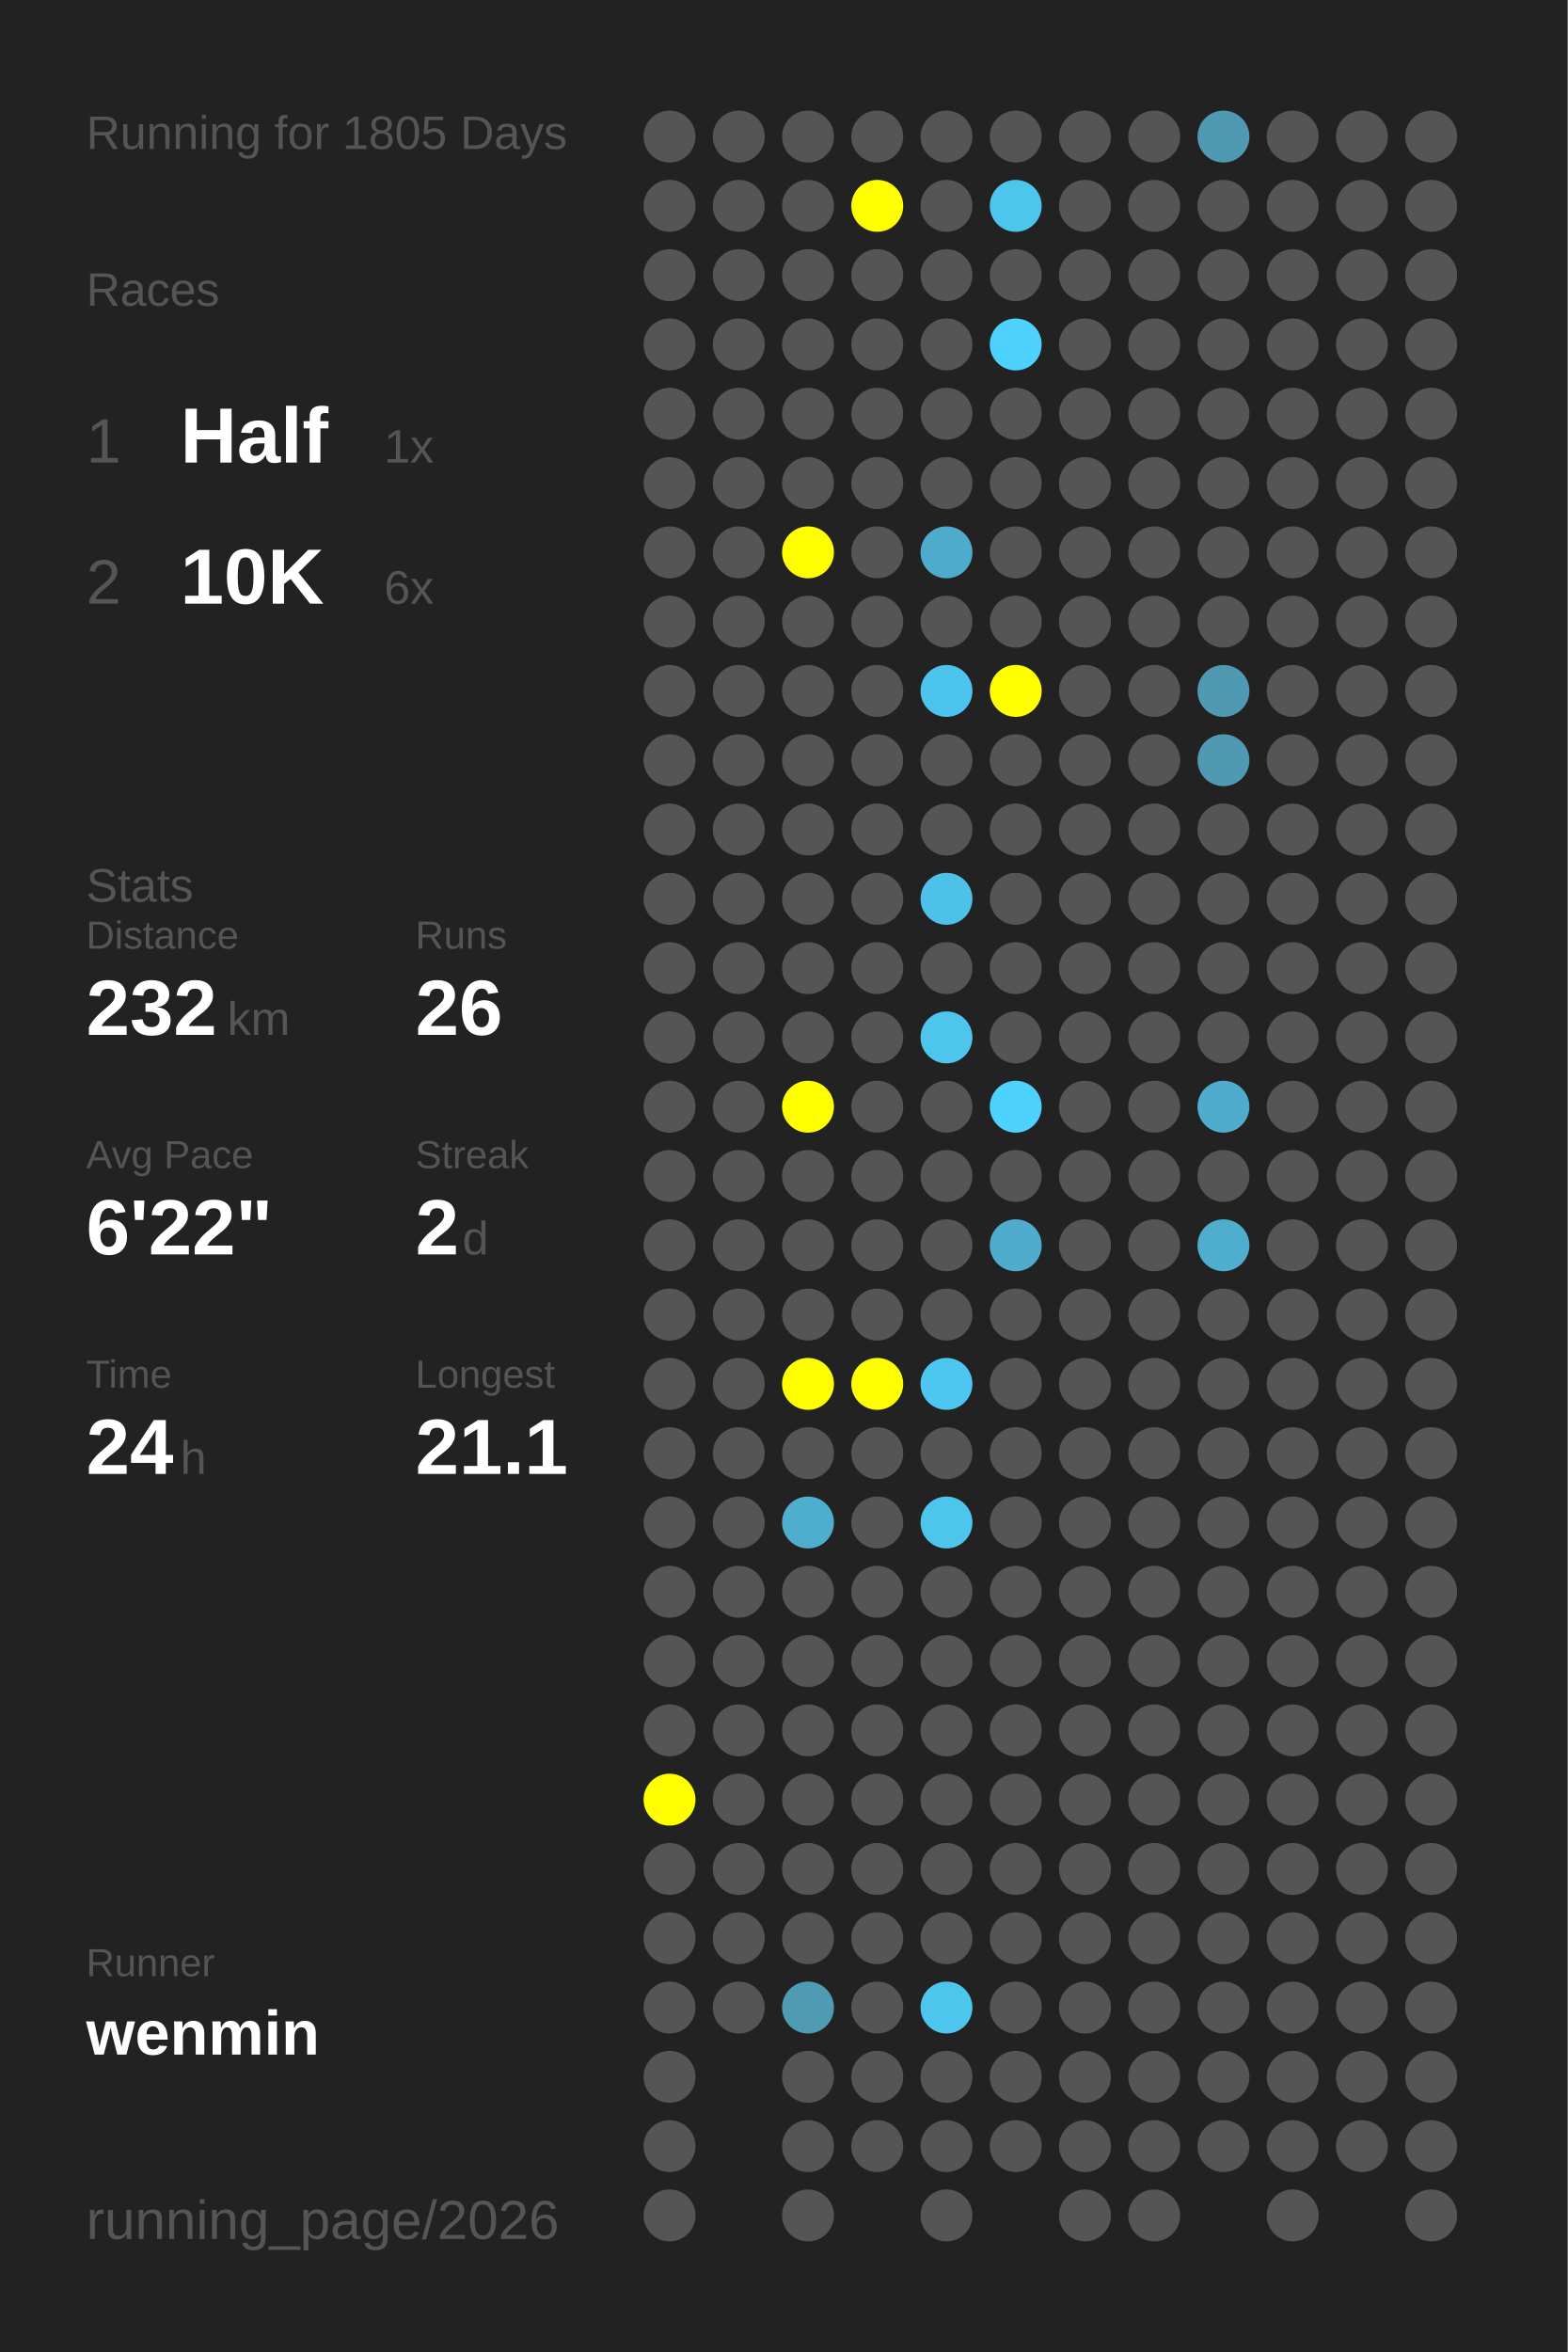
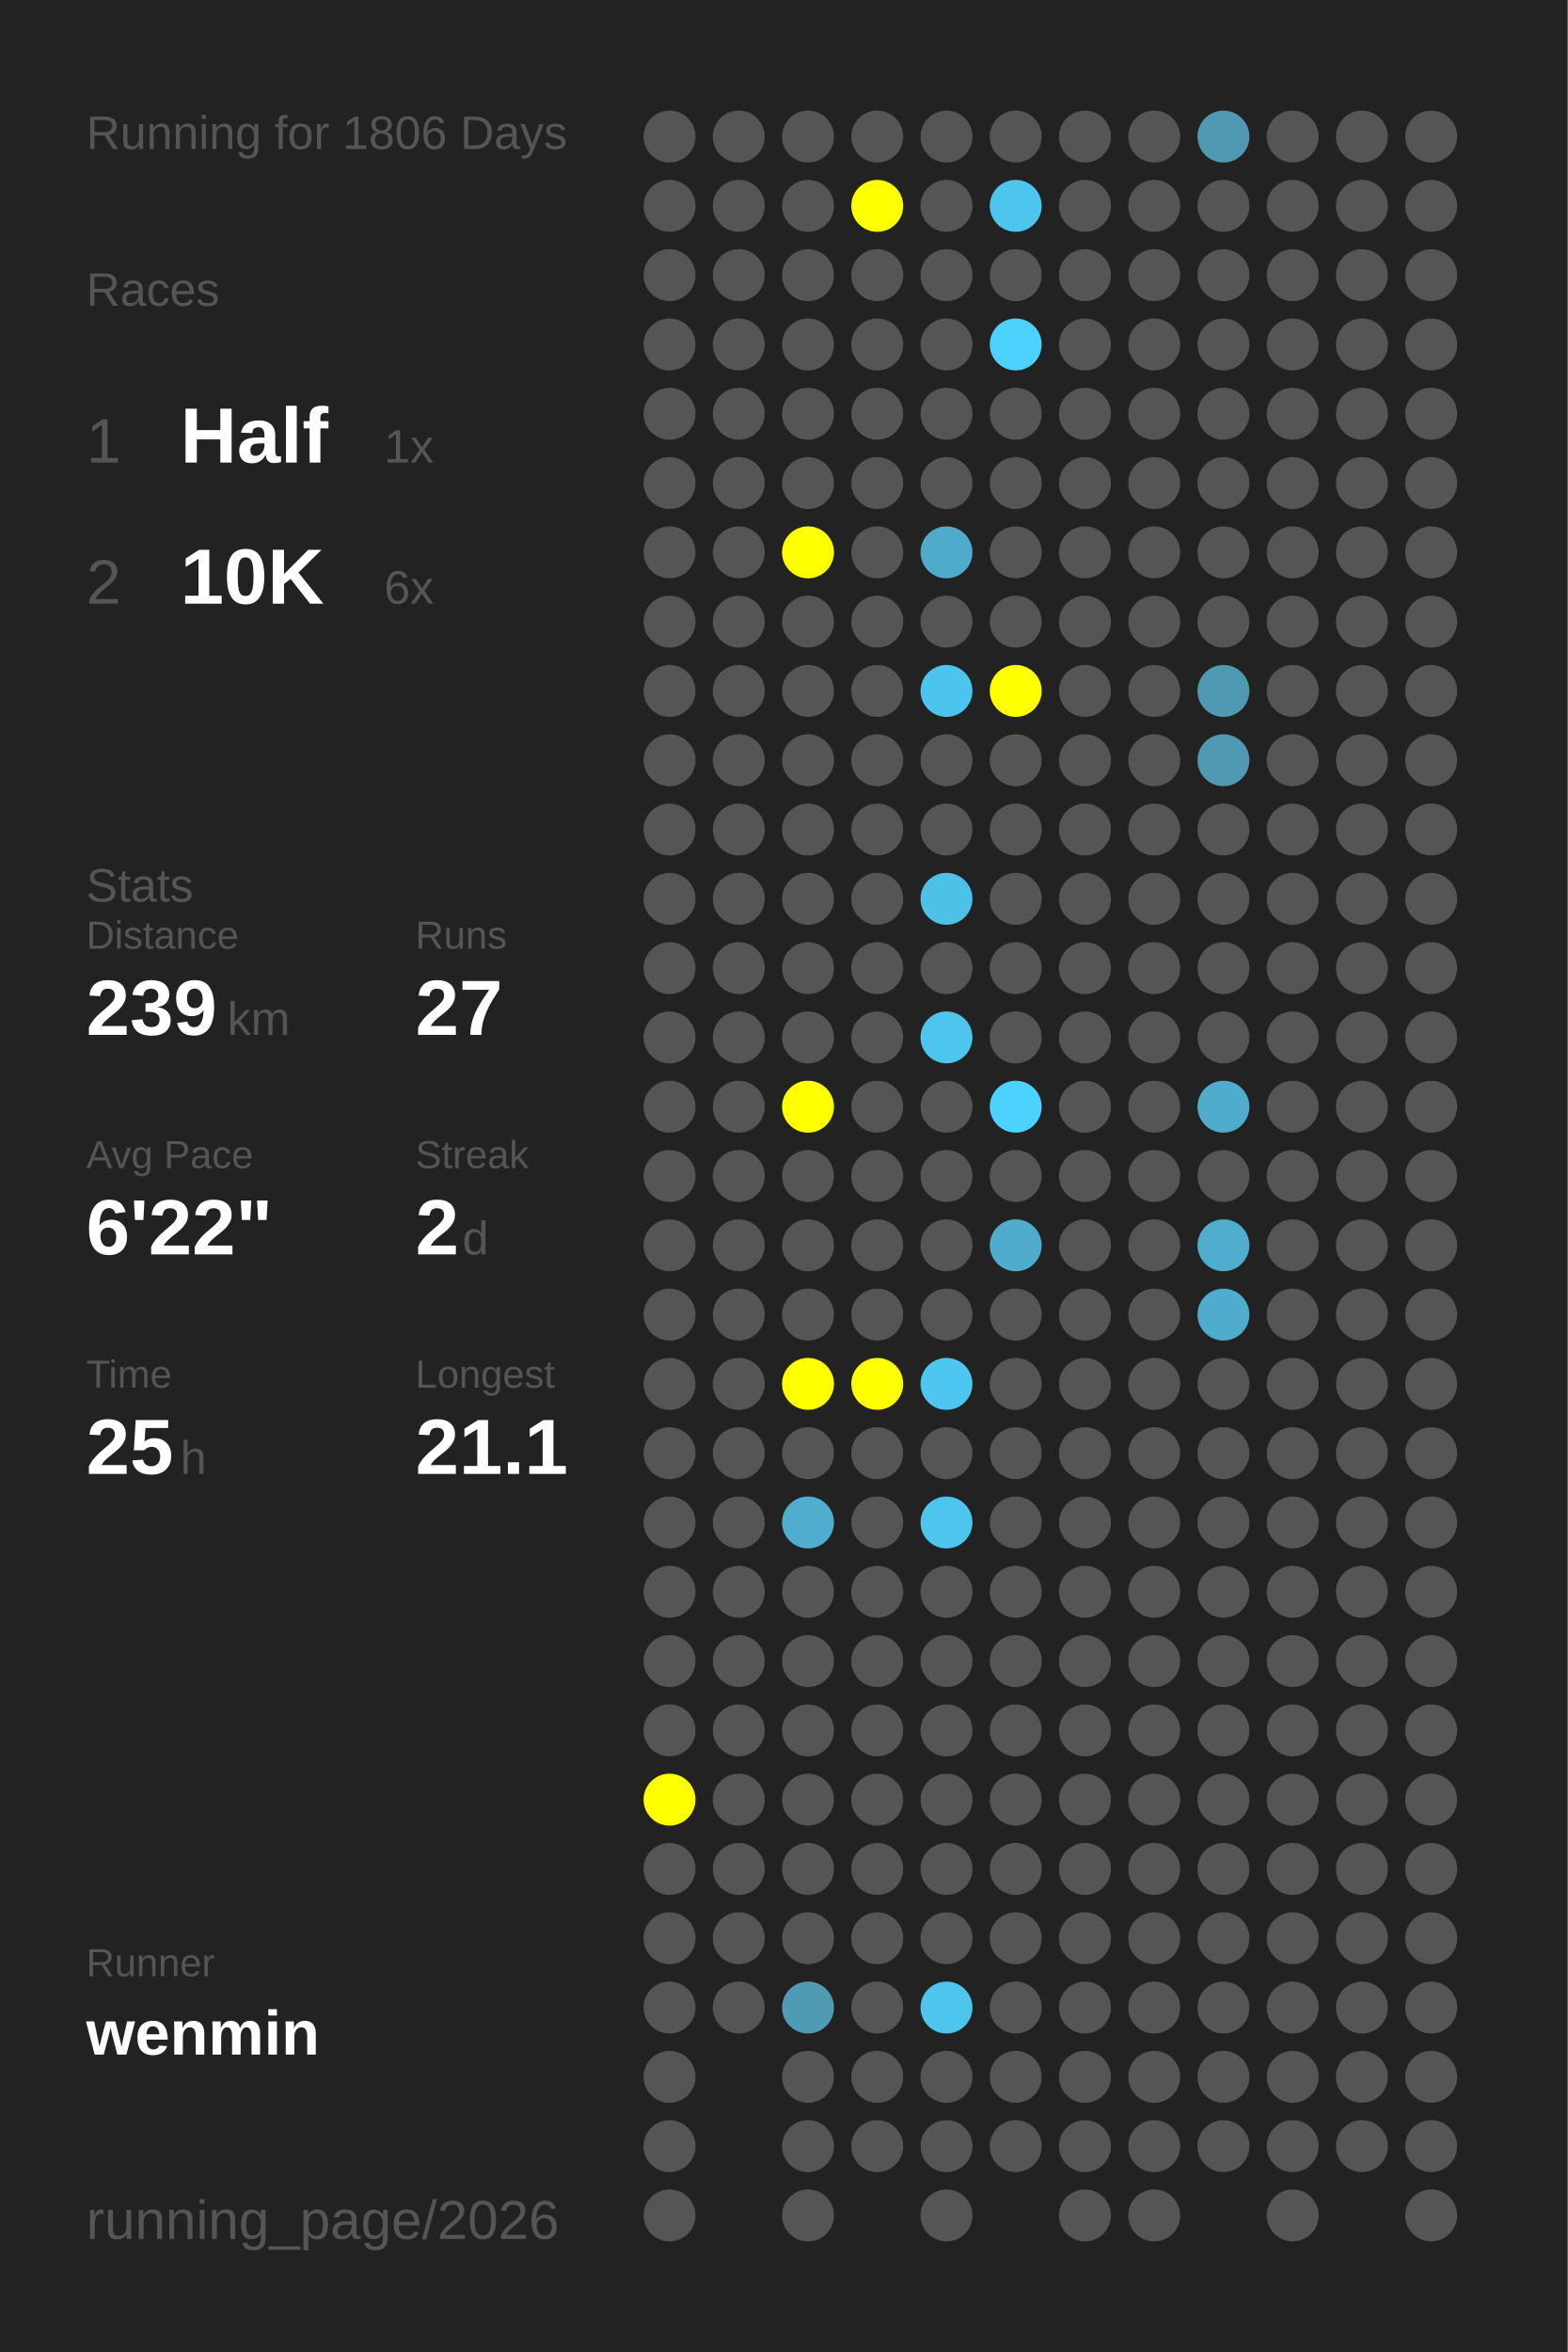
<svg xmlns="http://www.w3.org/2000/svg" baseProfile="full" height="300mm" version="1.1" viewBox="0,0,200,300" width="200mm">
  <defs />
  <rect fill="#222222" height="300" width="200" x="0" y="0" />
-   <text fill="#555555" style="font-size:6px; font-family:Arial;" x="11" y="19">Running for 1805 Days</text>
+   <text fill="#555555" style="font-size:6px; font-family:Arial;" x="11" y="19">Running for 1806 Days</text>
  <text fill="#555555" style="font-size:6px; font-family:Arial;" x="11" y="39">Races</text>
  <text fill="#555555" style="font-size:8px; font-family:Arial;" x="11" y="59">1</text>
  <text fill="#FFFFFF" style="font-size:10px; font-family:Arial; font-weight:bold;" x="23" y="59">Half</text>
  <text fill="#555555" style="font-size:6px; font-family:Arial;" x="49" y="59">1x</text>
  <text fill="#555555" style="font-size:8px; font-family:Arial;" x="11" y="77">2</text>
  <text fill="#FFFFFF" style="font-size:10px; font-family:Arial; font-weight:bold;" x="23" y="77">10K</text>
  <text fill="#555555" style="font-size:6px; font-family:Arial;" x="49" y="77">6x</text>
  <text fill="#555555" style="font-size:6px; font-family:Arial;" x="11" y="115">Stats</text>
  <text fill="#555555" style="font-size:5px; font-family:Arial;" x="11" y="121">Distance</text>
-   <text fill="#FFFFFF" style="font-size:10px; font-family:Arial; font-weight:bold;" x="11" y="132">232</text>
+   <text fill="#FFFFFF" style="font-size:10px; font-family:Arial; font-weight:bold;" x="11" y="132">239</text>
  <text fill="#555555" style="font-size:6px; font-family:Arial;" x="29" y="132">km</text>
  <text fill="#555555" style="font-size:5px; font-family:Arial;" x="53" y="121">Runs</text>
-   <text fill="#FFFFFF" style="font-size:10px; font-family:Arial; font-weight:bold;" x="53" y="132">26</text>
+   <text fill="#FFFFFF" style="font-size:10px; font-family:Arial; font-weight:bold;" x="53" y="132">27</text>
  <text fill="#555555" style="font-size:5px; font-family:Arial;" x="11" y="149">Avg Pace</text>
  <text fill="#FFFFFF" style="font-size:10px; font-family:Arial; font-weight:bold;" x="11" y="160">6'22"</text>
  <text fill="#555555" style="font-size:5px; font-family:Arial;" x="53" y="149">Streak</text>
  <text fill="#FFFFFF" style="font-size:10px; font-family:Arial; font-weight:bold;" x="53" y="160">2</text>
  <text fill="#555555" style="font-size:6px; font-family:Arial;" x="59" y="160">d</text>
  <text fill="#555555" style="font-size:5px; font-family:Arial;" x="11" y="177">Time</text>
-   <text fill="#FFFFFF" style="font-size:10px; font-family:Arial; font-weight:bold;" x="11" y="188">24</text>
+   <text fill="#FFFFFF" style="font-size:10px; font-family:Arial; font-weight:bold;" x="11" y="188">25</text>
  <text fill="#555555" style="font-size:6px; font-family:Arial;" x="23" y="188">h</text>
  <text fill="#555555" style="font-size:5px; font-family:Arial;" x="53" y="177">Longest</text>
  <text fill="#FFFFFF" style="font-size:10px; font-family:Arial; font-weight:bold;" x="53" y="188">21.1</text>
  <text fill="#555555" style="font-size:5px; font-family:Arial;" x="11" y="252.065">Runner</text>
  <text fill="#FFFFFF" style="font-size:8px; font-family:Arial; font-weight:bold;" x="11" y="262.065">wenmin</text>
  <text fill="#555555" style="font-size:7px; font-family:Arial;" x="11" y="285.581">running_page/2026</text>
  <circle cx="85.417" cy="17.419" fill="#555555" r="3.312" />
  <circle cx="85.417" cy="26.258" fill="#555555" r="3.312" />
  <circle cx="85.417" cy="35.097" fill="#555555" r="3.312" />
  <circle cx="85.417" cy="43.935" fill="#555555" r="3.312" />
  <circle cx="85.417" cy="52.774" fill="#555555" r="3.312" />
  <circle cx="85.417" cy="61.613" fill="#555555" r="3.312" />
  <circle cx="85.417" cy="70.452" fill="#555555" r="3.312" />
  <circle cx="85.417" cy="79.29" fill="#555555" r="3.312" />
  <circle cx="85.417" cy="88.129" fill="#555555" r="3.312" />
  <circle cx="85.417" cy="96.968" fill="#555555" r="3.312" />
  <circle cx="85.417" cy="105.806" fill="#555555" r="3.312" />
  <circle cx="85.417" cy="114.645" fill="#555555" r="3.312" />
  <circle cx="85.417" cy="123.484" fill="#555555" r="3.312" />
  <circle cx="85.417" cy="132.323" fill="#555555" r="3.312" />
  <circle cx="85.417" cy="141.161" fill="#555555" r="3.312" />
  <circle cx="85.417" cy="150" fill="#555555" r="3.312" />
  <circle cx="85.417" cy="158.839" fill="#555555" r="3.312" />
  <circle cx="85.417" cy="167.677" fill="#555555" r="3.312" />
  <circle cx="85.417" cy="176.516" fill="#555555" r="3.312" />
  <circle cx="85.417" cy="185.355" fill="#555555" r="3.312" />
  <circle cx="85.417" cy="194.194" fill="#555555" r="3.312" />
  <circle cx="85.417" cy="203.032" fill="#555555" r="3.312" />
  <circle cx="85.417" cy="211.871" fill="#555555" r="3.312" />
  <circle cx="85.417" cy="220.71" fill="#555555" r="3.312" />
  <circle cx="85.417" cy="229.548" fill="#FFFF00" r="3.312" />
  <circle cx="85.417" cy="238.387" fill="#555555" r="3.312" />
  <circle cx="85.417" cy="247.226" fill="#555555" r="3.312" />
  <circle cx="85.417" cy="256.065" fill="#555555" r="3.312" />
  <circle cx="85.417" cy="264.903" fill="#555555" r="3.312" />
  <circle cx="85.417" cy="273.742" fill="#555555" r="3.312" />
  <circle cx="85.417" cy="282.581" fill="#555555" r="3.312" />
  <circle cx="94.25" cy="17.419" fill="#555555" r="3.312" />
  <circle cx="94.25" cy="26.258" fill="#555555" r="3.312" />
  <circle cx="94.25" cy="35.097" fill="#555555" r="3.312" />
  <circle cx="94.25" cy="43.935" fill="#555555" r="3.312" />
  <circle cx="94.25" cy="52.774" fill="#555555" r="3.312" />
  <circle cx="94.25" cy="61.613" fill="#555555" r="3.312" />
  <circle cx="94.25" cy="70.452" fill="#555555" r="3.312" />
  <circle cx="94.25" cy="79.29" fill="#555555" r="3.312" />
  <circle cx="94.25" cy="88.129" fill="#555555" r="3.312" />
  <circle cx="94.25" cy="96.968" fill="#555555" r="3.312" />
  <circle cx="94.25" cy="105.806" fill="#555555" r="3.312" />
  <circle cx="94.25" cy="114.645" fill="#555555" r="3.312" />
  <circle cx="94.25" cy="123.484" fill="#555555" r="3.312" />
  <circle cx="94.25" cy="132.323" fill="#555555" r="3.312" />
  <circle cx="94.25" cy="141.161" fill="#555555" r="3.312" />
  <circle cx="94.25" cy="150" fill="#555555" r="3.312" />
  <circle cx="94.25" cy="158.839" fill="#555555" r="3.312" />
  <circle cx="94.25" cy="167.677" fill="#555555" r="3.312" />
  <circle cx="94.25" cy="176.516" fill="#555555" r="3.312" />
  <circle cx="94.25" cy="185.355" fill="#555555" r="3.312" />
  <circle cx="94.25" cy="194.194" fill="#555555" r="3.312" />
  <circle cx="94.25" cy="203.032" fill="#555555" r="3.312" />
  <circle cx="94.25" cy="211.871" fill="#555555" r="3.312" />
  <circle cx="94.25" cy="220.71" fill="#555555" r="3.312" />
  <circle cx="94.25" cy="229.548" fill="#555555" r="3.312" />
  <circle cx="94.25" cy="238.387" fill="#555555" r="3.312" />
  <circle cx="94.25" cy="247.226" fill="#555555" r="3.312" />
  <circle cx="94.25" cy="256.065" fill="#555555" r="3.312" />
  <circle cx="103.083" cy="17.419" fill="#555555" r="3.312" />
  <circle cx="103.083" cy="26.258" fill="#555555" r="3.312" />
  <circle cx="103.083" cy="35.097" fill="#555555" r="3.312" />
  <circle cx="103.083" cy="43.935" fill="#555555" r="3.312" />
  <circle cx="103.083" cy="52.774" fill="#555555" r="3.312" />
  <circle cx="103.083" cy="61.613" fill="#555555" r="3.312" />
  <circle cx="103.083" cy="70.452" fill="#FFFF00" r="3.312" />
  <circle cx="103.083" cy="79.29" fill="#555555" r="3.312" />
  <circle cx="103.083" cy="88.129" fill="#555555" r="3.312" />
  <circle cx="103.083" cy="96.968" fill="#555555" r="3.312" />
  <circle cx="103.083" cy="105.806" fill="#555555" r="3.312" />
  <circle cx="103.083" cy="114.645" fill="#555555" r="3.312" />
  <circle cx="103.083" cy="123.484" fill="#555555" r="3.312" />
  <circle cx="103.083" cy="132.323" fill="#555555" r="3.312" />
  <circle cx="103.083" cy="141.161" fill="#FFFF00" r="3.312" />
  <circle cx="103.083" cy="150" fill="#555555" r="3.312" />
  <circle cx="103.083" cy="158.839" fill="#555555" r="3.312" />
  <circle cx="103.083" cy="167.677" fill="#555555" r="3.312" />
  <circle cx="103.083" cy="176.516" fill="#FFFF00" r="3.312" />
  <circle cx="103.083" cy="185.355" fill="#555555" r="3.312" />
  <circle cx="103.083" cy="194.194" fill="#4fadcd" r="3.312" />
  <circle cx="103.083" cy="203.032" fill="#555555" r="3.312" />
  <circle cx="103.083" cy="211.871" fill="#555555" r="3.312" />
  <circle cx="103.083" cy="220.71" fill="#555555" r="3.312" />
  <circle cx="103.083" cy="229.548" fill="#555555" r="3.312" />
  <circle cx="103.083" cy="238.387" fill="#555555" r="3.312" />
  <circle cx="103.083" cy="247.226" fill="#555555" r="3.312" />
  <circle cx="103.083" cy="256.065" fill="#509bb4" r="3.312" />
  <circle cx="103.083" cy="264.903" fill="#555555" r="3.312" />
  <circle cx="103.083" cy="273.742" fill="#555555" r="3.312" />
  <circle cx="103.083" cy="282.581" fill="#555555" r="3.312" />
  <circle cx="111.917" cy="17.419" fill="#555555" r="3.312" />
  <circle cx="111.917" cy="26.258" fill="#FFFF00" r="3.312" />
  <circle cx="111.917" cy="35.097" fill="#555555" r="3.312" />
  <circle cx="111.917" cy="43.935" fill="#555555" r="3.312" />
  <circle cx="111.917" cy="52.774" fill="#555555" r="3.312" />
  <circle cx="111.917" cy="61.613" fill="#555555" r="3.312" />
  <circle cx="111.917" cy="70.452" fill="#555555" r="3.312" />
  <circle cx="111.917" cy="79.29" fill="#555555" r="3.312" />
  <circle cx="111.917" cy="88.129" fill="#555555" r="3.312" />
  <circle cx="111.917" cy="96.968" fill="#555555" r="3.312" />
  <circle cx="111.917" cy="105.806" fill="#555555" r="3.312" />
  <circle cx="111.917" cy="114.645" fill="#555555" r="3.312" />
  <circle cx="111.917" cy="123.484" fill="#555555" r="3.312" />
  <circle cx="111.917" cy="132.323" fill="#555555" r="3.312" />
  <circle cx="111.917" cy="141.161" fill="#555555" r="3.312" />
  <circle cx="111.917" cy="150" fill="#555555" r="3.312" />
  <circle cx="111.917" cy="158.839" fill="#555555" r="3.312" />
  <circle cx="111.917" cy="167.677" fill="#555555" r="3.312" />
  <circle cx="111.917" cy="176.516" fill="#FFFF00" r="3.312" />
  <circle cx="111.917" cy="185.355" fill="#555555" r="3.312" />
  <circle cx="111.917" cy="194.194" fill="#555555" r="3.312" />
  <circle cx="111.917" cy="203.032" fill="#555555" r="3.312" />
  <circle cx="111.917" cy="211.871" fill="#555555" r="3.312" />
  <circle cx="111.917" cy="220.71" fill="#555555" r="3.312" />
  <circle cx="111.917" cy="229.548" fill="#555555" r="3.312" />
  <circle cx="111.917" cy="238.387" fill="#555555" r="3.312" />
  <circle cx="111.917" cy="247.226" fill="#555555" r="3.312" />
  <circle cx="111.917" cy="256.065" fill="#555555" r="3.312" />
  <circle cx="111.917" cy="264.903" fill="#555555" r="3.312" />
  <circle cx="111.917" cy="273.742" fill="#555555" r="3.312" />
  <circle cx="120.75" cy="17.419" fill="#555555" r="3.312" />
  <circle cx="120.75" cy="26.258" fill="#555555" r="3.312" />
  <circle cx="120.75" cy="35.097" fill="#555555" r="3.312" />
  <circle cx="120.75" cy="43.935" fill="#555555" r="3.312" />
  <circle cx="120.75" cy="52.774" fill="#555555" r="3.312" />
  <circle cx="120.75" cy="61.613" fill="#555555" r="3.312" />
  <circle cx="120.75" cy="70.452" fill="#4fabcb" r="3.312" />
  <circle cx="120.75" cy="79.29" fill="#555555" r="3.312" />
  <circle cx="120.75" cy="88.129" fill="#4dc4ed" r="3.312" />
  <circle cx="120.75" cy="96.968" fill="#555555" r="3.312" />
  <circle cx="120.75" cy="105.806" fill="#555555" r="3.312" />
  <circle cx="120.75" cy="114.645" fill="#4ec1e8" r="3.312" />
  <circle cx="120.75" cy="123.484" fill="#555555" r="3.312" />
  <circle cx="120.75" cy="132.323" fill="#4dc5ed" r="3.312" />
  <circle cx="120.75" cy="141.161" fill="#555555" r="3.312" />
  <circle cx="120.75" cy="150" fill="#555555" r="3.312" />
  <circle cx="120.75" cy="158.839" fill="#555555" r="3.312" />
  <circle cx="120.75" cy="167.677" fill="#555555" r="3.312" />
  <circle cx="120.75" cy="176.516" fill="#4dc7f0" r="3.312" />
  <circle cx="120.75" cy="185.355" fill="#555555" r="3.312" />
  <circle cx="120.75" cy="194.194" fill="#4dc5ed" r="3.312" />
  <circle cx="120.75" cy="203.032" fill="#555555" r="3.312" />
  <circle cx="120.75" cy="211.871" fill="#555555" r="3.312" />
  <circle cx="120.75" cy="220.71" fill="#555555" r="3.312" />
  <circle cx="120.75" cy="229.548" fill="#555555" r="3.312" />
  <circle cx="120.75" cy="238.387" fill="#555555" r="3.312" />
  <circle cx="120.75" cy="247.226" fill="#555555" r="3.312" />
  <circle cx="120.75" cy="256.065" fill="#4dc5ed" r="3.312" />
  <circle cx="120.75" cy="264.903" fill="#555555" r="3.312" />
  <circle cx="120.75" cy="273.742" fill="#555555" r="3.312" />
  <circle cx="120.75" cy="282.581" fill="#555555" r="3.312" />
  <circle cx="129.583" cy="17.419" fill="#555555" r="3.312" />
  <circle cx="129.583" cy="26.258" fill="#4dc5ed" r="3.312" />
  <circle cx="129.583" cy="35.097" fill="#555555" r="3.312" />
  <circle cx="129.583" cy="43.935" fill="#4dd1fd" r="3.312" />
  <circle cx="129.583" cy="52.774" fill="#555555" r="3.312" />
  <circle cx="129.583" cy="61.613" fill="#555555" r="3.312" />
  <circle cx="129.583" cy="70.452" fill="#555555" r="3.312" />
  <circle cx="129.583" cy="79.29" fill="#555555" r="3.312" />
  <circle cx="129.583" cy="88.129" fill="#FFFF00" r="3.312" />
  <circle cx="129.583" cy="96.968" fill="#555555" r="3.312" />
  <circle cx="129.583" cy="105.806" fill="#555555" r="3.312" />
  <circle cx="129.583" cy="114.645" fill="#555555" r="3.312" />
  <circle cx="129.583" cy="123.484" fill="#555555" r="3.312" />
  <circle cx="129.583" cy="132.323" fill="#555555" r="3.312" />
  <circle cx="129.583" cy="141.161" fill="#4dd1fd" r="3.312" />
  <circle cx="129.583" cy="150" fill="#555555" r="3.312" />
  <circle cx="129.583" cy="158.839" fill="#4faccc" r="3.312" />
  <circle cx="129.583" cy="167.677" fill="#555555" r="3.312" />
  <circle cx="129.583" cy="176.516" fill="#555555" r="3.312" />
  <circle cx="129.583" cy="185.355" fill="#555555" r="3.312" />
  <circle cx="129.583" cy="194.194" fill="#555555" r="3.312" />
  <circle cx="129.583" cy="203.032" fill="#555555" r="3.312" />
  <circle cx="129.583" cy="211.871" fill="#555555" r="3.312" />
  <circle cx="129.583" cy="220.71" fill="#555555" r="3.312" />
  <circle cx="129.583" cy="229.548" fill="#555555" r="3.312" />
  <circle cx="129.583" cy="238.387" fill="#555555" r="3.312" />
  <circle cx="129.583" cy="247.226" fill="#555555" r="3.312" />
  <circle cx="129.583" cy="256.065" fill="#555555" r="3.312" />
  <circle cx="129.583" cy="264.903" fill="#555555" r="3.312" />
  <circle cx="129.583" cy="273.742" fill="#555555" r="3.312" />
  <circle cx="138.417" cy="17.419" fill="#555555" r="3.312" />
  <circle cx="138.417" cy="26.258" fill="#555555" r="3.312" />
  <circle cx="138.417" cy="35.097" fill="#555555" r="3.312" />
  <circle cx="138.417" cy="43.935" fill="#555555" r="3.312" />
  <circle cx="138.417" cy="52.774" fill="#555555" r="3.312" />
  <circle cx="138.417" cy="61.613" fill="#555555" r="3.312" />
  <circle cx="138.417" cy="70.452" fill="#555555" r="3.312" />
  <circle cx="138.417" cy="79.29" fill="#555555" r="3.312" />
  <circle cx="138.417" cy="88.129" fill="#555555" r="3.312" />
  <circle cx="138.417" cy="96.968" fill="#555555" r="3.312" />
  <circle cx="138.417" cy="105.806" fill="#555555" r="3.312" />
  <circle cx="138.417" cy="114.645" fill="#555555" r="3.312" />
  <circle cx="138.417" cy="123.484" fill="#555555" r="3.312" />
  <circle cx="138.417" cy="132.323" fill="#555555" r="3.312" />
  <circle cx="138.417" cy="141.161" fill="#555555" r="3.312" />
  <circle cx="138.417" cy="150" fill="#555555" r="3.312" />
  <circle cx="138.417" cy="158.839" fill="#555555" r="3.312" />
  <circle cx="138.417" cy="167.677" fill="#555555" r="3.312" />
  <circle cx="138.417" cy="176.516" fill="#555555" r="3.312" />
  <circle cx="138.417" cy="185.355" fill="#555555" r="3.312" />
  <circle cx="138.417" cy="194.194" fill="#555555" r="3.312" />
  <circle cx="138.417" cy="203.032" fill="#555555" r="3.312" />
  <circle cx="138.417" cy="211.871" fill="#555555" r="3.312" />
  <circle cx="138.417" cy="220.71" fill="#555555" r="3.312" />
  <circle cx="138.417" cy="229.548" fill="#555555" r="3.312" />
  <circle cx="138.417" cy="238.387" fill="#555555" r="3.312" />
  <circle cx="138.417" cy="247.226" fill="#555555" r="3.312" />
  <circle cx="138.417" cy="256.065" fill="#555555" r="3.312" />
  <circle cx="138.417" cy="264.903" fill="#555555" r="3.312" />
  <circle cx="138.417" cy="273.742" fill="#555555" r="3.312" />
  <circle cx="138.417" cy="282.581" fill="#555555" r="3.312" />
  <circle cx="147.25" cy="17.419" fill="#555555" r="3.312" />
  <circle cx="147.25" cy="26.258" fill="#555555" r="3.312" />
  <circle cx="147.25" cy="35.097" fill="#555555" r="3.312" />
  <circle cx="147.25" cy="43.935" fill="#555555" r="3.312" />
  <circle cx="147.25" cy="52.774" fill="#555555" r="3.312" />
  <circle cx="147.25" cy="61.613" fill="#555555" r="3.312" />
  <circle cx="147.25" cy="70.452" fill="#555555" r="3.312" />
  <circle cx="147.25" cy="79.29" fill="#555555" r="3.312" />
  <circle cx="147.25" cy="88.129" fill="#555555" r="3.312" />
  <circle cx="147.25" cy="96.968" fill="#555555" r="3.312" />
  <circle cx="147.25" cy="105.806" fill="#555555" r="3.312" />
  <circle cx="147.25" cy="114.645" fill="#555555" r="3.312" />
  <circle cx="147.25" cy="123.484" fill="#555555" r="3.312" />
  <circle cx="147.25" cy="132.323" fill="#555555" r="3.312" />
  <circle cx="147.25" cy="141.161" fill="#555555" r="3.312" />
  <circle cx="147.25" cy="150" fill="#555555" r="3.312" />
  <circle cx="147.25" cy="158.839" fill="#555555" r="3.312" />
  <circle cx="147.25" cy="167.677" fill="#555555" r="3.312" />
  <circle cx="147.25" cy="176.516" fill="#555555" r="3.312" />
  <circle cx="147.25" cy="185.355" fill="#555555" r="3.312" />
  <circle cx="147.25" cy="194.194" fill="#555555" r="3.312" />
  <circle cx="147.25" cy="203.032" fill="#555555" r="3.312" />
  <circle cx="147.25" cy="211.871" fill="#555555" r="3.312" />
  <circle cx="147.25" cy="220.71" fill="#555555" r="3.312" />
  <circle cx="147.25" cy="229.548" fill="#555555" r="3.312" />
  <circle cx="147.25" cy="238.387" fill="#555555" r="3.312" />
  <circle cx="147.25" cy="247.226" fill="#555555" r="3.312" />
  <circle cx="147.25" cy="256.065" fill="#555555" r="3.312" />
  <circle cx="147.25" cy="264.903" fill="#555555" r="3.312" />
  <circle cx="147.25" cy="273.742" fill="#555555" r="3.312" />
  <circle cx="147.25" cy="282.581" fill="#555555" r="3.312" />
  <circle cx="156.083" cy="17.419" fill="#5099b2" r="3.312" />
  <circle cx="156.083" cy="26.258" fill="#555555" r="3.312" />
  <circle cx="156.083" cy="35.097" fill="#555555" r="3.312" />
  <circle cx="156.083" cy="43.935" fill="#555555" r="3.312" />
  <circle cx="156.083" cy="52.774" fill="#555555" r="3.312" />
  <circle cx="156.083" cy="61.613" fill="#555555" r="3.312" />
  <circle cx="156.083" cy="70.452" fill="#555555" r="3.312" />
  <circle cx="156.083" cy="79.29" fill="#555555" r="3.312" />
  <circle cx="156.083" cy="88.129" fill="#5099b2" r="3.312" />
  <circle cx="156.083" cy="96.968" fill="#5099b2" r="3.312" />
  <circle cx="156.083" cy="105.806" fill="#555555" r="3.312" />
  <circle cx="156.083" cy="114.645" fill="#555555" r="3.312" />
  <circle cx="156.083" cy="123.484" fill="#555555" r="3.312" />
  <circle cx="156.083" cy="132.323" fill="#555555" r="3.312" />
  <circle cx="156.083" cy="141.161" fill="#4faccc" r="3.312" />
  <circle cx="156.083" cy="150" fill="#555555" r="3.312" />
  <circle cx="156.083" cy="158.839" fill="#4fadcd" r="3.312" />
-   <circle cx="156.083" cy="167.677" fill="#555555" r="3.312" />
+   <circle cx="156.083" cy="167.677" fill="#4faccc" r="3.312" />
  <circle cx="156.083" cy="176.516" fill="#555555" r="3.312" />
  <circle cx="156.083" cy="185.355" fill="#555555" r="3.312" />
  <circle cx="156.083" cy="194.194" fill="#555555" r="3.312" />
  <circle cx="156.083" cy="203.032" fill="#555555" r="3.312" />
  <circle cx="156.083" cy="211.871" fill="#555555" r="3.312" />
  <circle cx="156.083" cy="220.71" fill="#555555" r="3.312" />
  <circle cx="156.083" cy="229.548" fill="#555555" r="3.312" />
  <circle cx="156.083" cy="238.387" fill="#555555" r="3.312" />
  <circle cx="156.083" cy="247.226" fill="#555555" r="3.312" />
  <circle cx="156.083" cy="256.065" fill="#555555" r="3.312" />
  <circle cx="156.083" cy="264.903" fill="#555555" r="3.312" />
  <circle cx="156.083" cy="273.742" fill="#555555" r="3.312" />
  <circle cx="164.917" cy="17.419" fill="#555555" r="3.312" />
  <circle cx="164.917" cy="26.258" fill="#555555" r="3.312" />
  <circle cx="164.917" cy="35.097" fill="#555555" r="3.312" />
  <circle cx="164.917" cy="43.935" fill="#555555" r="3.312" />
  <circle cx="164.917" cy="52.774" fill="#555555" r="3.312" />
  <circle cx="164.917" cy="61.613" fill="#555555" r="3.312" />
  <circle cx="164.917" cy="70.452" fill="#555555" r="3.312" />
  <circle cx="164.917" cy="79.29" fill="#555555" r="3.312" />
  <circle cx="164.917" cy="88.129" fill="#555555" r="3.312" />
  <circle cx="164.917" cy="96.968" fill="#555555" r="3.312" />
  <circle cx="164.917" cy="105.806" fill="#555555" r="3.312" />
  <circle cx="164.917" cy="114.645" fill="#555555" r="3.312" />
  <circle cx="164.917" cy="123.484" fill="#555555" r="3.312" />
  <circle cx="164.917" cy="132.323" fill="#555555" r="3.312" />
  <circle cx="164.917" cy="141.161" fill="#555555" r="3.312" />
  <circle cx="164.917" cy="150" fill="#555555" r="3.312" />
  <circle cx="164.917" cy="158.839" fill="#555555" r="3.312" />
  <circle cx="164.917" cy="167.677" fill="#555555" r="3.312" />
  <circle cx="164.917" cy="176.516" fill="#555555" r="3.312" />
  <circle cx="164.917" cy="185.355" fill="#555555" r="3.312" />
  <circle cx="164.917" cy="194.194" fill="#555555" r="3.312" />
  <circle cx="164.917" cy="203.032" fill="#555555" r="3.312" />
  <circle cx="164.917" cy="211.871" fill="#555555" r="3.312" />
  <circle cx="164.917" cy="220.71" fill="#555555" r="3.312" />
  <circle cx="164.917" cy="229.548" fill="#555555" r="3.312" />
  <circle cx="164.917" cy="238.387" fill="#555555" r="3.312" />
  <circle cx="164.917" cy="247.226" fill="#555555" r="3.312" />
  <circle cx="164.917" cy="256.065" fill="#555555" r="3.312" />
  <circle cx="164.917" cy="264.903" fill="#555555" r="3.312" />
  <circle cx="164.917" cy="273.742" fill="#555555" r="3.312" />
  <circle cx="164.917" cy="282.581" fill="#555555" r="3.312" />
  <circle cx="173.75" cy="17.419" fill="#555555" r="3.312" />
  <circle cx="173.75" cy="26.258" fill="#555555" r="3.312" />
  <circle cx="173.75" cy="35.097" fill="#555555" r="3.312" />
  <circle cx="173.75" cy="43.935" fill="#555555" r="3.312" />
  <circle cx="173.75" cy="52.774" fill="#555555" r="3.312" />
  <circle cx="173.75" cy="61.613" fill="#555555" r="3.312" />
  <circle cx="173.75" cy="70.452" fill="#555555" r="3.312" />
  <circle cx="173.75" cy="79.29" fill="#555555" r="3.312" />
  <circle cx="173.75" cy="88.129" fill="#555555" r="3.312" />
  <circle cx="173.75" cy="96.968" fill="#555555" r="3.312" />
  <circle cx="173.75" cy="105.806" fill="#555555" r="3.312" />
  <circle cx="173.75" cy="114.645" fill="#555555" r="3.312" />
  <circle cx="173.75" cy="123.484" fill="#555555" r="3.312" />
  <circle cx="173.75" cy="132.323" fill="#555555" r="3.312" />
  <circle cx="173.75" cy="141.161" fill="#555555" r="3.312" />
  <circle cx="173.75" cy="150" fill="#555555" r="3.312" />
  <circle cx="173.75" cy="158.839" fill="#555555" r="3.312" />
  <circle cx="173.75" cy="167.677" fill="#555555" r="3.312" />
  <circle cx="173.75" cy="176.516" fill="#555555" r="3.312" />
  <circle cx="173.75" cy="185.355" fill="#555555" r="3.312" />
  <circle cx="173.75" cy="194.194" fill="#555555" r="3.312" />
  <circle cx="173.75" cy="203.032" fill="#555555" r="3.312" />
  <circle cx="173.75" cy="211.871" fill="#555555" r="3.312" />
  <circle cx="173.75" cy="220.71" fill="#555555" r="3.312" />
  <circle cx="173.75" cy="229.548" fill="#555555" r="3.312" />
  <circle cx="173.75" cy="238.387" fill="#555555" r="3.312" />
  <circle cx="173.75" cy="247.226" fill="#555555" r="3.312" />
  <circle cx="173.75" cy="256.065" fill="#555555" r="3.312" />
  <circle cx="173.75" cy="264.903" fill="#555555" r="3.312" />
  <circle cx="173.75" cy="273.742" fill="#555555" r="3.312" />
  <circle cx="182.583" cy="17.419" fill="#555555" r="3.312" />
  <circle cx="182.583" cy="26.258" fill="#555555" r="3.312" />
  <circle cx="182.583" cy="35.097" fill="#555555" r="3.312" />
  <circle cx="182.583" cy="43.935" fill="#555555" r="3.312" />
  <circle cx="182.583" cy="52.774" fill="#555555" r="3.312" />
  <circle cx="182.583" cy="61.613" fill="#555555" r="3.312" />
  <circle cx="182.583" cy="70.452" fill="#555555" r="3.312" />
  <circle cx="182.583" cy="79.29" fill="#555555" r="3.312" />
  <circle cx="182.583" cy="88.129" fill="#555555" r="3.312" />
  <circle cx="182.583" cy="96.968" fill="#555555" r="3.312" />
  <circle cx="182.583" cy="105.806" fill="#555555" r="3.312" />
  <circle cx="182.583" cy="114.645" fill="#555555" r="3.312" />
  <circle cx="182.583" cy="123.484" fill="#555555" r="3.312" />
  <circle cx="182.583" cy="132.323" fill="#555555" r="3.312" />
  <circle cx="182.583" cy="141.161" fill="#555555" r="3.312" />
  <circle cx="182.583" cy="150" fill="#555555" r="3.312" />
  <circle cx="182.583" cy="158.839" fill="#555555" r="3.312" />
  <circle cx="182.583" cy="167.677" fill="#555555" r="3.312" />
  <circle cx="182.583" cy="176.516" fill="#555555" r="3.312" />
  <circle cx="182.583" cy="185.355" fill="#555555" r="3.312" />
  <circle cx="182.583" cy="194.194" fill="#555555" r="3.312" />
  <circle cx="182.583" cy="203.032" fill="#555555" r="3.312" />
  <circle cx="182.583" cy="211.871" fill="#555555" r="3.312" />
  <circle cx="182.583" cy="220.71" fill="#555555" r="3.312" />
  <circle cx="182.583" cy="229.548" fill="#555555" r="3.312" />
  <circle cx="182.583" cy="238.387" fill="#555555" r="3.312" />
  <circle cx="182.583" cy="247.226" fill="#555555" r="3.312" />
  <circle cx="182.583" cy="256.065" fill="#555555" r="3.312" />
  <circle cx="182.583" cy="264.903" fill="#555555" r="3.312" />
  <circle cx="182.583" cy="273.742" fill="#555555" r="3.312" />
  <circle cx="182.583" cy="282.581" fill="#555555" r="3.312" />
</svg>
